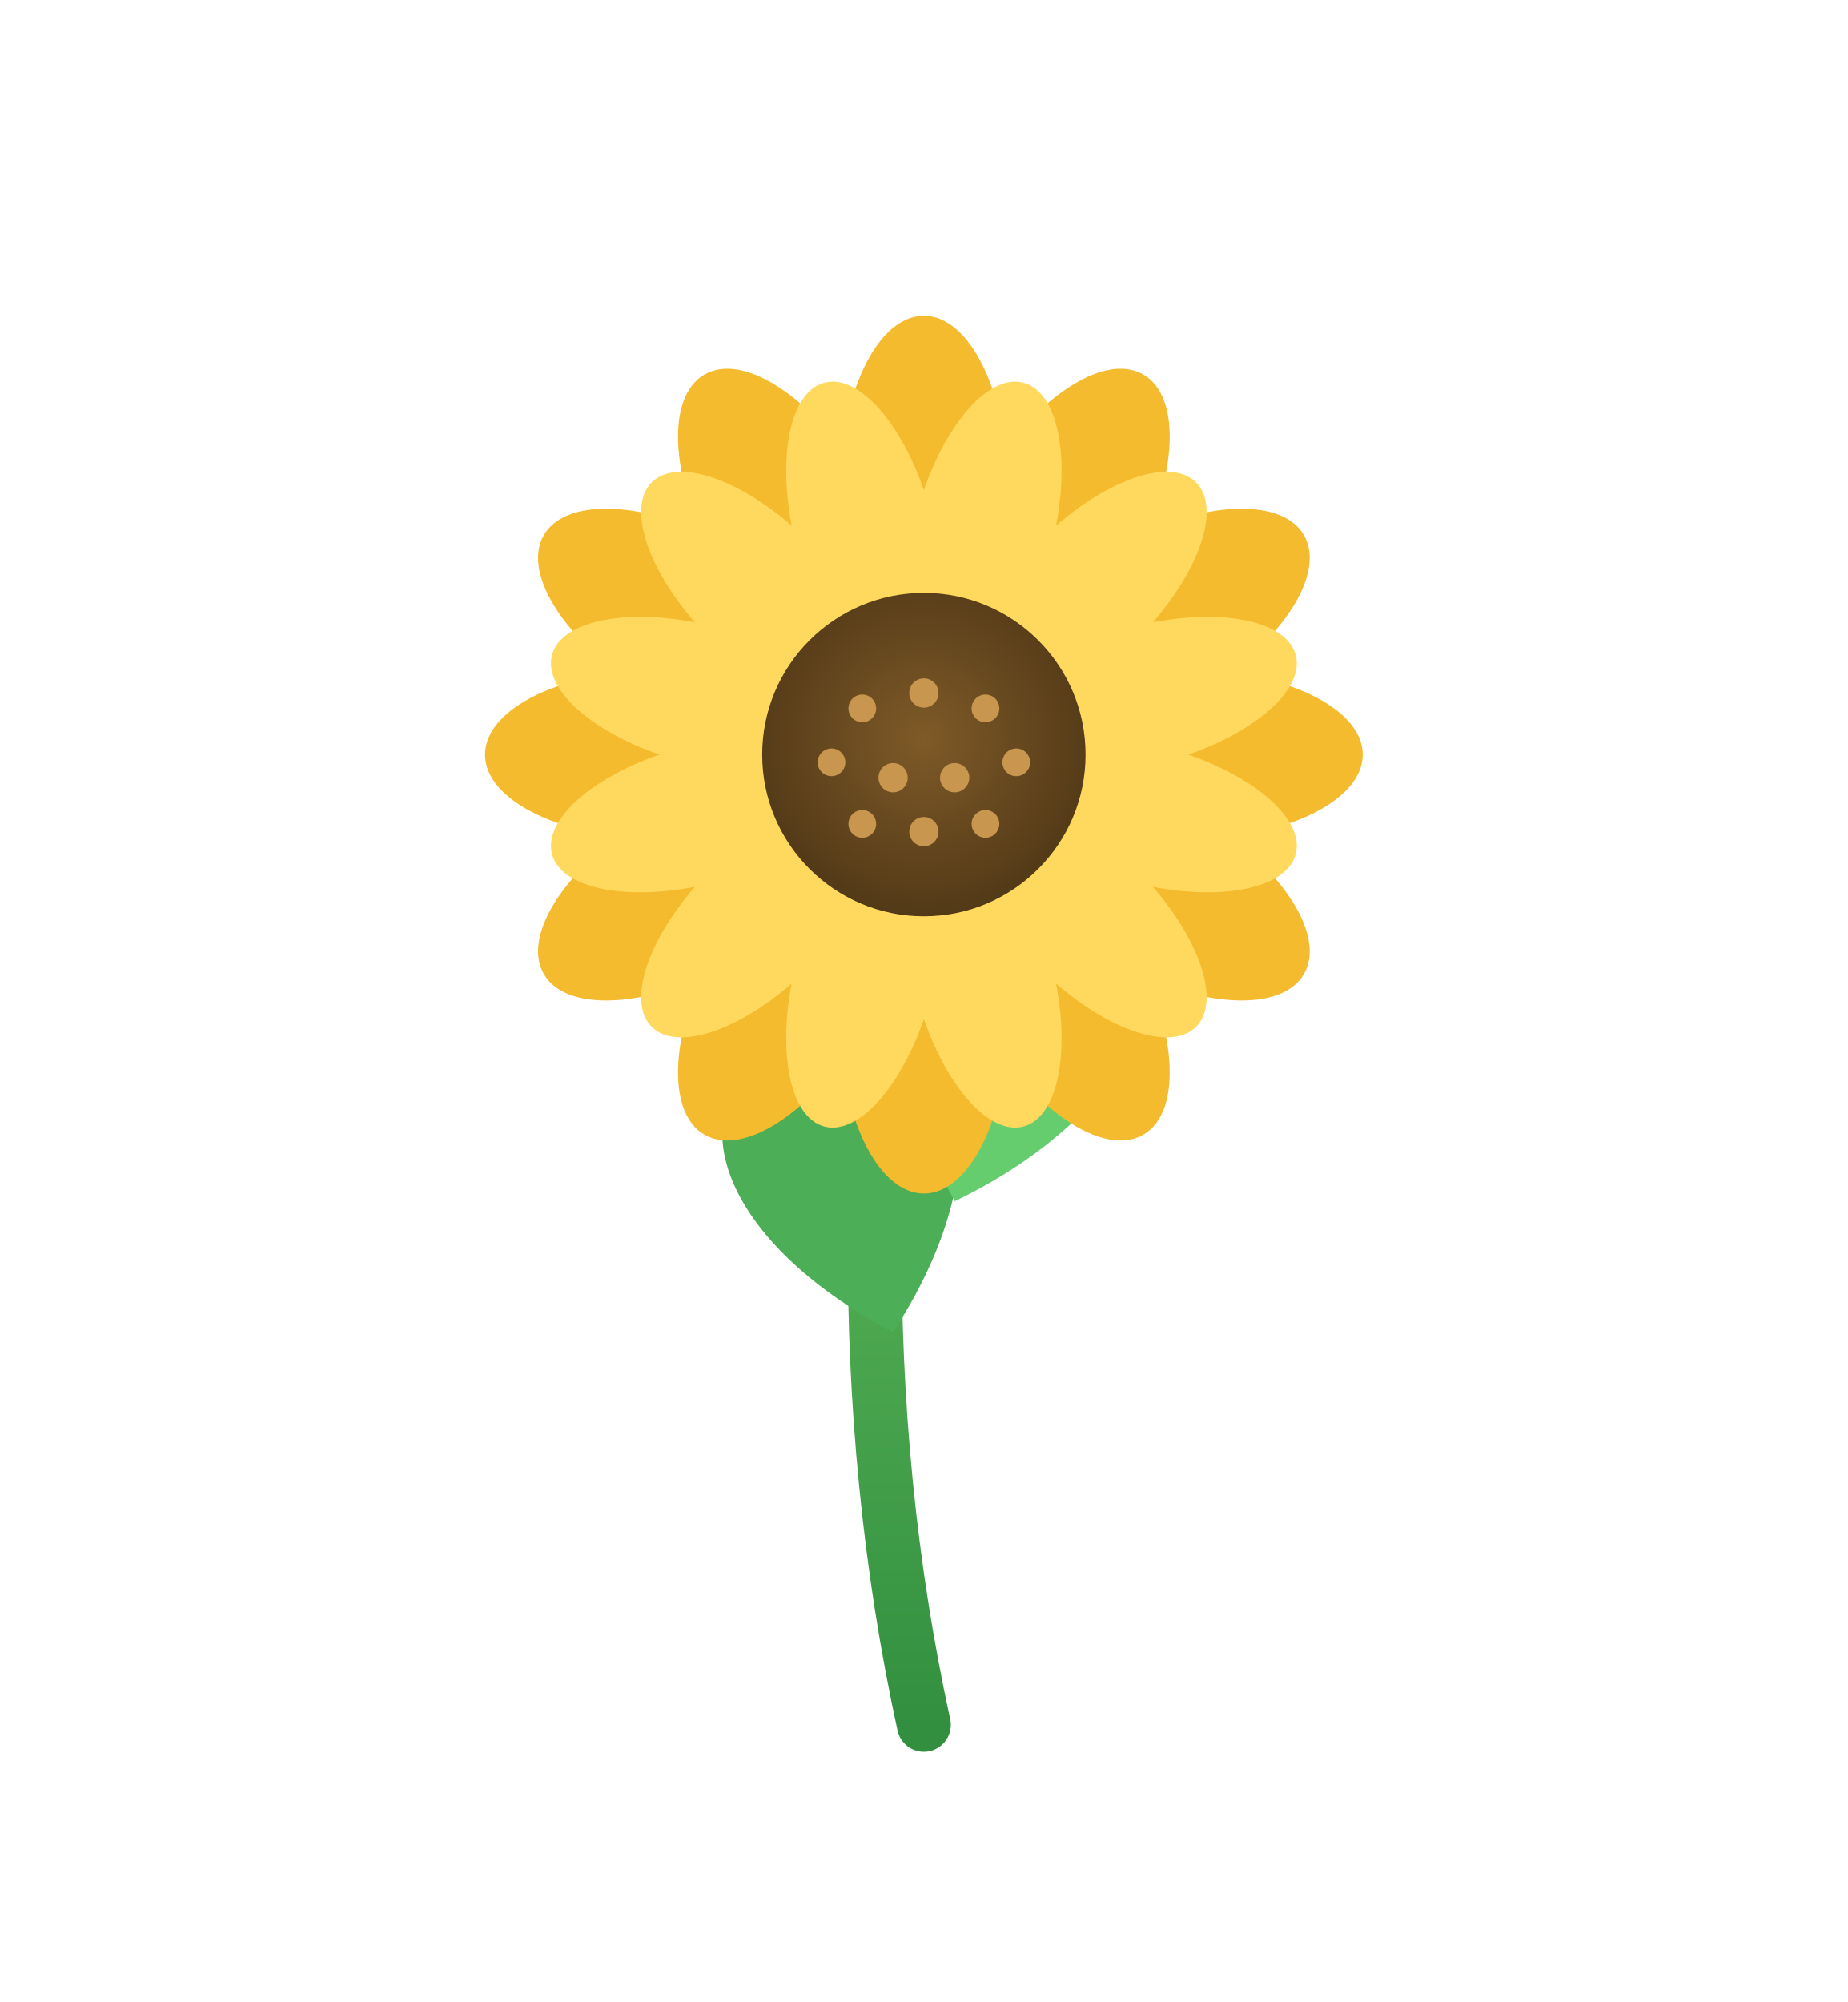
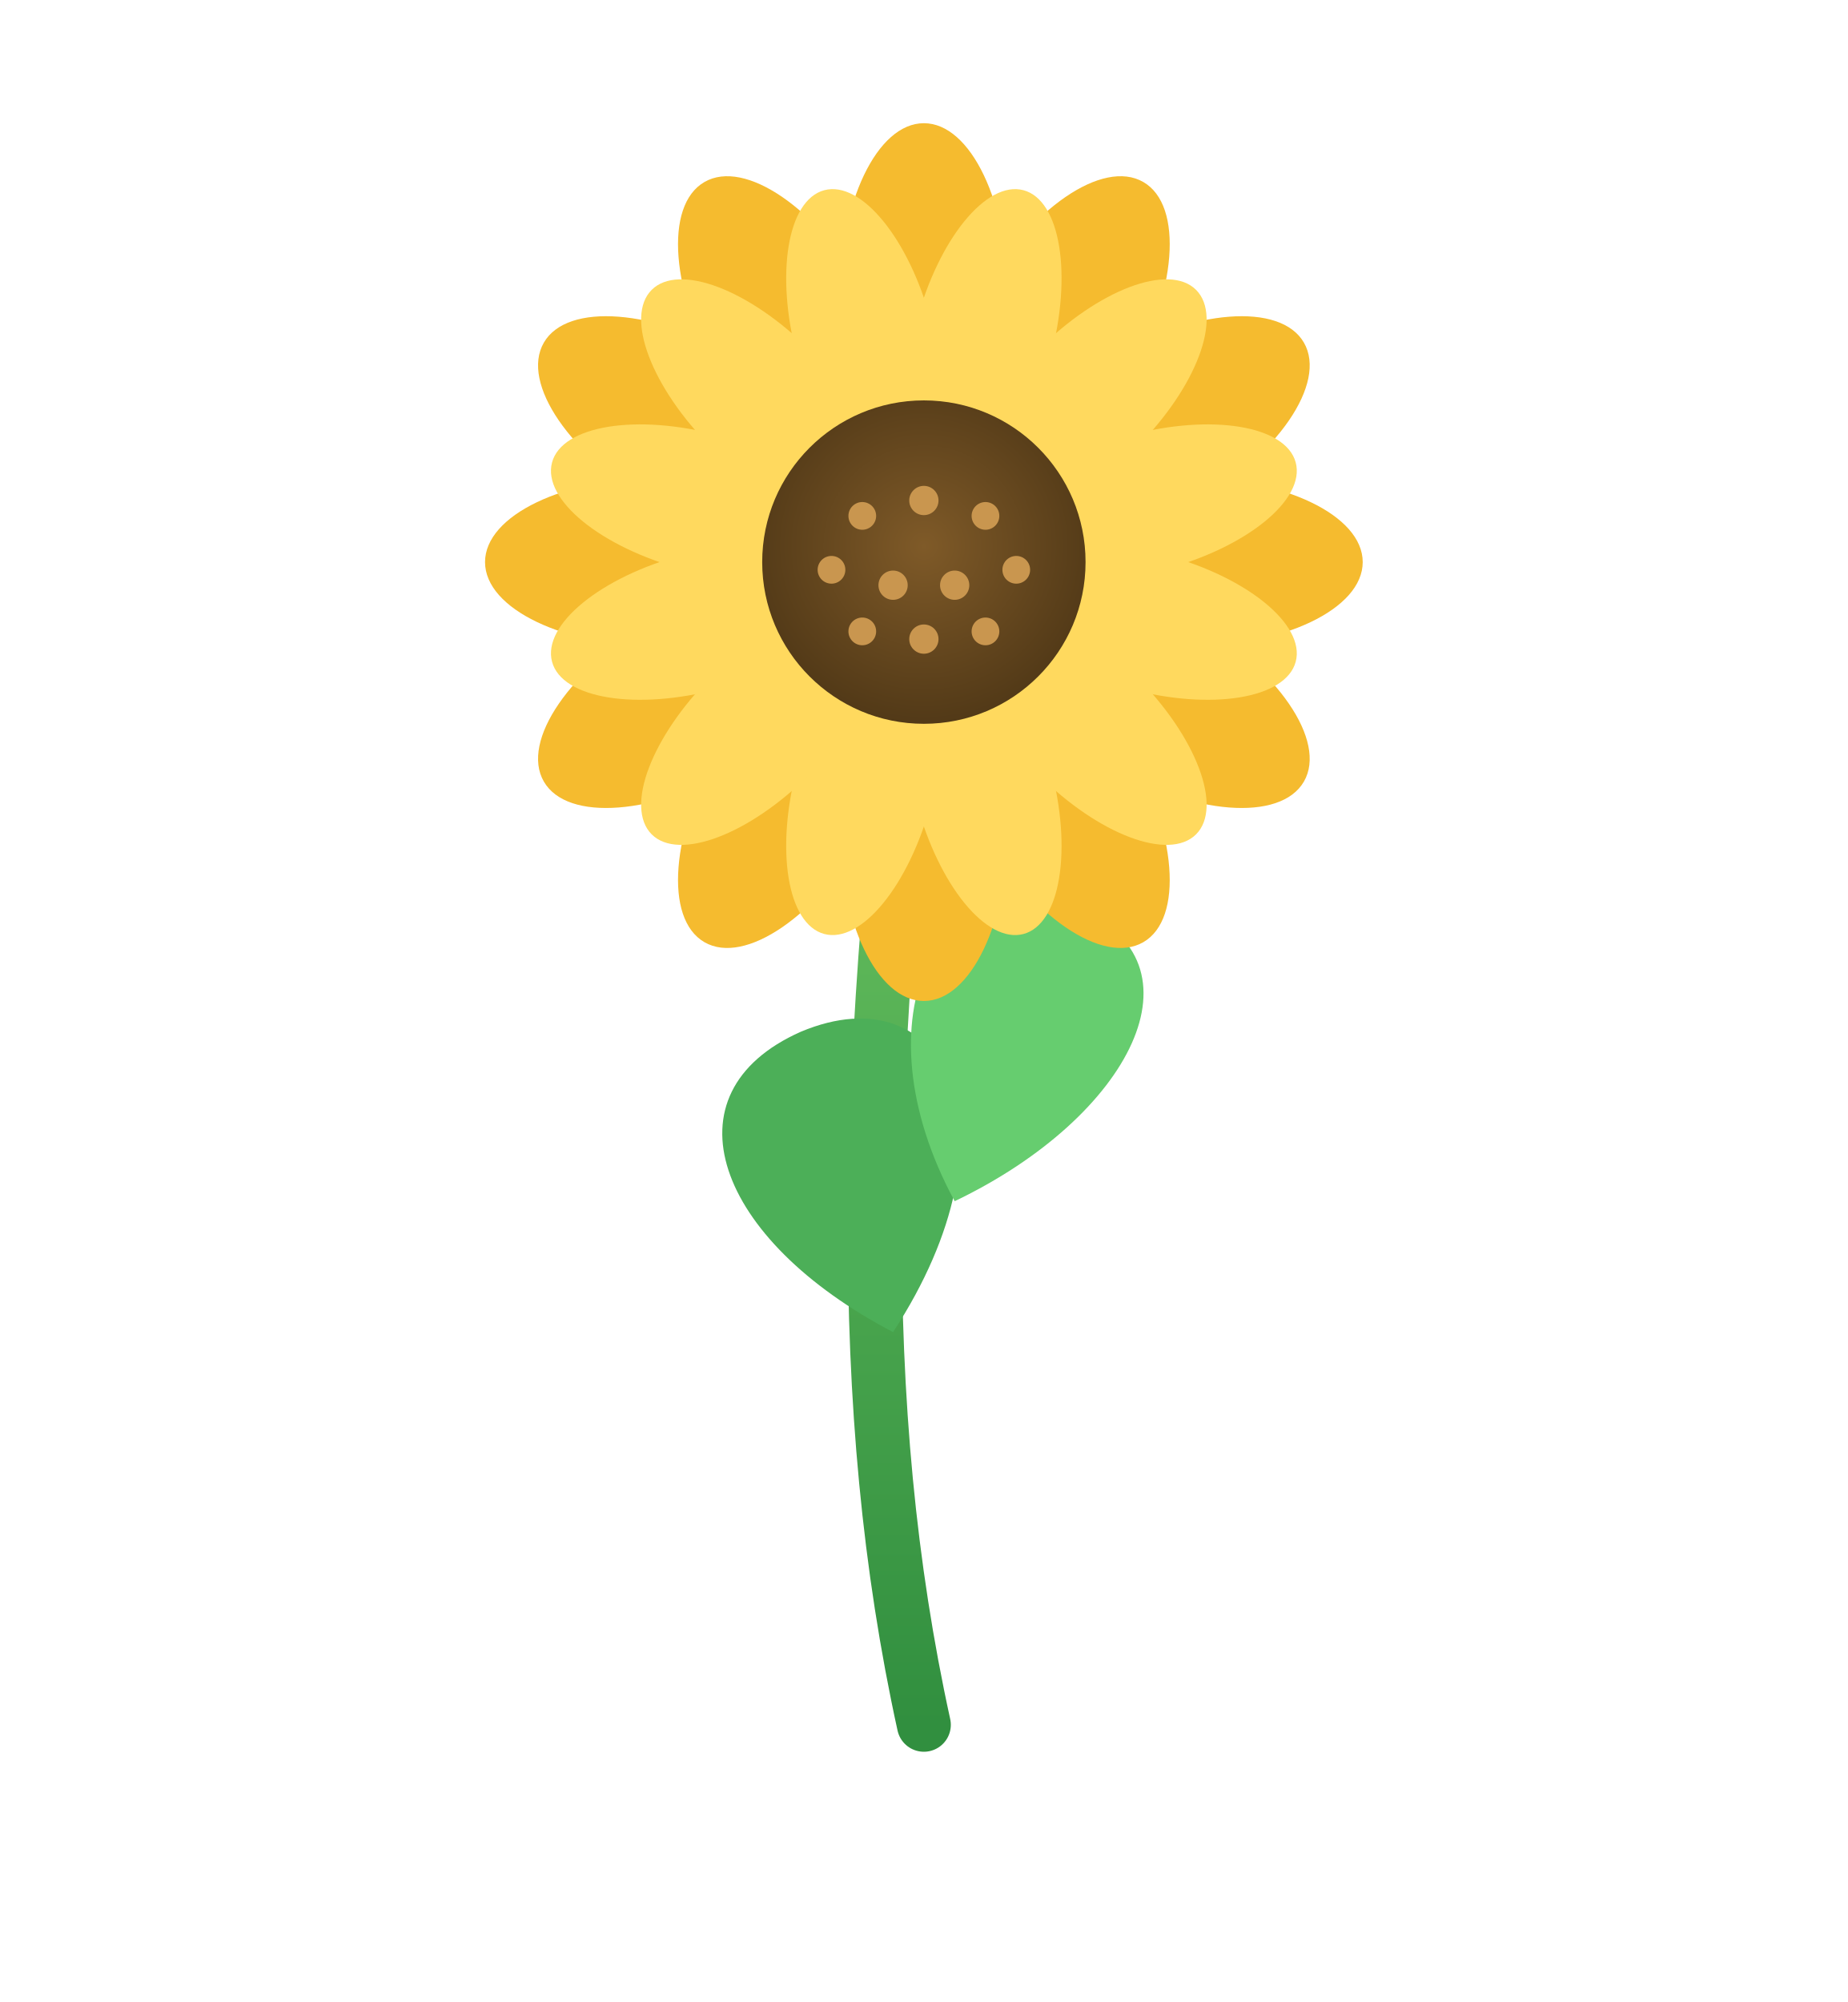
<svg xmlns="http://www.w3.org/2000/svg" viewBox="0 0 240 260" role="img" aria-labelledby="title desc">
  <defs>
    <linearGradient id="sfStem" x1="0" y1="0" x2="0" y2="1">
      <stop offset="0%" stop-color="#70c864" />
      <stop offset="100%" stop-color="#318f3f" />
    </linearGradient>
    <radialGradient id="sfCenter" cx="50%" cy="45%" r="62%">
      <stop offset="0%" stop-color="#7f5a28" />
      <stop offset="100%" stop-color="#4c3515" />
    </radialGradient>
  </defs>
  <style>
    .plant {
      transform-origin: 120px 224px;
      animation: sunflowerSway 4.7s ease-in-out infinite;
    }

    .head {
-       transform-origin: 120px 98px;
+       transform-origin: 120px 73px;
      animation: sunflowerNod 3.6s ease-in-out infinite;
    }

    .petals-back {
-       transform-origin: 120px 98px;
+       transform-origin: 120px 73px;
      animation: petalTurn 10s linear infinite;
    }

    .petals-front {
-       transform-origin: 120px 98px;
+       transform-origin: 120px 73px;
      animation: petalTurnReverse 12s linear infinite;
+     }
+ 
+     .sf-leaf {
+       transform-box: fill-box;
+       transform-origin: center;
+       animation: sfLeafFlutter 4.5s ease-in-out infinite;
+     }
+ 
+     .sf-leaf.alt {
+       animation-delay: -2.25s;
    }

    @keyframes sunflowerSway {
      0%,
      100% { transform: rotate(1.8deg); }
      50% { transform: rotate(-2.6deg); }
    }

    @keyframes sunflowerNod {
      0%,
      100% { transform: scale(0.98) rotate(0deg); }
      50% { transform: scale(1.03) rotate(-1.6deg); }
    }

    @keyframes petalTurn {
      from { transform: rotate(0deg); }
      to { transform: rotate(360deg); }
    }

    @keyframes petalTurnReverse {
      from { transform: rotate(0deg); }
      to { transform: rotate(-360deg); }
    }
+ 
+     @keyframes sfLeafFlutter {
+       0%, 100% { transform: rotate(-6deg) scale(0.97); }
+       50% { transform: rotate(6deg) scale(1.05); }
+     }
  </style>
  <g class="plant">
-     <path d="M120 224 C111 183, 112 138, 120 101" stroke="url(#sfStem)" stroke-width="7" stroke-linecap="round" fill="none" />
-     <path d="M116 173 C93 161, 86 142, 104 134 C123 126, 133 147, 116 173" fill="#4caf58" />
-     <path d="M124 156 C147 145, 157 125, 140 118 C122 111, 111 132, 124 156" fill="#66cd6f" />
+     <path d="M120 224 C111 183, 112 138, 120 76" stroke="url(#sfStem)" stroke-width="7" stroke-linecap="round" fill="none" />
+     <path class="sf-leaf" d="M116 173 C93 161, 86 142, 104 134 C123 126, 133 147, 116 173" fill="#4caf58" transform="rotate(0 111 154)" />
+     <path class="sf-leaf alt" d="M124 156 C147 145, 157 125, 140 118 C122 111, 111 132, 124 156" fill="#66cd6f" transform="rotate(0 127 138)" />
    <g class="head">
      <g class="petals-back" fill="#f5bb2f">
-         <ellipse cx="120" cy="64" rx="11" ry="23" />
-         <ellipse cx="120" cy="64" rx="11" ry="23" transform="rotate(30 120 98)" />
-         <ellipse cx="120" cy="64" rx="11" ry="23" transform="rotate(60 120 98)" />
-         <ellipse cx="120" cy="64" rx="11" ry="23" transform="rotate(90 120 98)" />
-         <ellipse cx="120" cy="64" rx="11" ry="23" transform="rotate(120 120 98)" />
-         <ellipse cx="120" cy="64" rx="11" ry="23" transform="rotate(150 120 98)" />
-         <ellipse cx="120" cy="64" rx="11" ry="23" transform="rotate(180 120 98)" />
-         <ellipse cx="120" cy="64" rx="11" ry="23" transform="rotate(210 120 98)" />
-         <ellipse cx="120" cy="64" rx="11" ry="23" transform="rotate(240 120 98)" />
-         <ellipse cx="120" cy="64" rx="11" ry="23" transform="rotate(270 120 98)" />
-         <ellipse cx="120" cy="64" rx="11" ry="23" transform="rotate(300 120 98)" />
-         <ellipse cx="120" cy="64" rx="11" ry="23" transform="rotate(330 120 98)" />
+         <ellipse cx="120" cy="39" rx="11" ry="23" />
+         <ellipse cx="120" cy="39" rx="11" ry="23" transform="rotate(30 120 73)" />
+         <ellipse cx="120" cy="39" rx="11" ry="23" transform="rotate(60 120 73)" />
+         <ellipse cx="120" cy="39" rx="11" ry="23" transform="rotate(90 120 73)" />
+         <ellipse cx="120" cy="39" rx="11" ry="23" transform="rotate(120 120 73)" />
+         <ellipse cx="120" cy="39" rx="11" ry="23" transform="rotate(150 120 73)" />
+         <ellipse cx="120" cy="39" rx="11" ry="23" transform="rotate(180 120 73)" />
+         <ellipse cx="120" cy="39" rx="11" ry="23" transform="rotate(210 120 73)" />
+         <ellipse cx="120" cy="39" rx="11" ry="23" transform="rotate(240 120 73)" />
+         <ellipse cx="120" cy="39" rx="11" ry="23" transform="rotate(270 120 73)" />
+         <ellipse cx="120" cy="39" rx="11" ry="23" transform="rotate(300 120 73)" />
+         <ellipse cx="120" cy="39" rx="11" ry="23" transform="rotate(330 120 73)" />
      </g>
      <g class="petals-front" fill="#ffd95e">
-         <ellipse cx="120" cy="68" rx="9" ry="20" transform="rotate(15 120 98)" />
-         <ellipse cx="120" cy="68" rx="9" ry="20" transform="rotate(45 120 98)" />
-         <ellipse cx="120" cy="68" rx="9" ry="20" transform="rotate(75 120 98)" />
-         <ellipse cx="120" cy="68" rx="9" ry="20" transform="rotate(105 120 98)" />
-         <ellipse cx="120" cy="68" rx="9" ry="20" transform="rotate(135 120 98)" />
-         <ellipse cx="120" cy="68" rx="9" ry="20" transform="rotate(165 120 98)" />
-         <ellipse cx="120" cy="68" rx="9" ry="20" transform="rotate(195 120 98)" />
-         <ellipse cx="120" cy="68" rx="9" ry="20" transform="rotate(225 120 98)" />
-         <ellipse cx="120" cy="68" rx="9" ry="20" transform="rotate(255 120 98)" />
-         <ellipse cx="120" cy="68" rx="9" ry="20" transform="rotate(285 120 98)" />
-         <ellipse cx="120" cy="68" rx="9" ry="20" transform="rotate(315 120 98)" />
-         <ellipse cx="120" cy="68" rx="9" ry="20" transform="rotate(345 120 98)" />
+         <ellipse cx="120" cy="43" rx="9" ry="20" transform="rotate(15 120 73)" />
+         <ellipse cx="120" cy="43" rx="9" ry="20" transform="rotate(45 120 73)" />
+         <ellipse cx="120" cy="43" rx="9" ry="20" transform="rotate(75 120 73)" />
+         <ellipse cx="120" cy="43" rx="9" ry="20" transform="rotate(105 120 73)" />
+         <ellipse cx="120" cy="43" rx="9" ry="20" transform="rotate(135 120 73)" />
+         <ellipse cx="120" cy="43" rx="9" ry="20" transform="rotate(165 120 73)" />
+         <ellipse cx="120" cy="43" rx="9" ry="20" transform="rotate(195 120 73)" />
+         <ellipse cx="120" cy="43" rx="9" ry="20" transform="rotate(225 120 73)" />
+         <ellipse cx="120" cy="43" rx="9" ry="20" transform="rotate(255 120 73)" />
+         <ellipse cx="120" cy="43" rx="9" ry="20" transform="rotate(285 120 73)" />
+         <ellipse cx="120" cy="43" rx="9" ry="20" transform="rotate(315 120 73)" />
+         <ellipse cx="120" cy="43" rx="9" ry="20" transform="rotate(345 120 73)" />
      </g>
-       <circle cx="120" cy="98" r="21" fill="url(#sfCenter)" />
-       <circle cx="112" cy="92" r="1.8" fill="#c9964f" />
-       <circle cx="120" cy="90" r="1.9" fill="#c9964f" />
-       <circle cx="128" cy="92" r="1.8" fill="#c9964f" />
-       <circle cx="108" cy="99" r="1.8" fill="#c9964f" />
-       <circle cx="116" cy="101" r="1.9" fill="#c9964f" />
-       <circle cx="124" cy="101" r="1.9" fill="#c9964f" />
-       <circle cx="132" cy="99" r="1.8" fill="#c9964f" />
-       <circle cx="112" cy="107" r="1.8" fill="#c9964f" />
-       <circle cx="120" cy="108" r="1.9" fill="#c9964f" />
-       <circle cx="128" cy="107" r="1.8" fill="#c9964f" />
+       <circle cx="120" cy="73" r="21" fill="url(#sfCenter)" />
+       <circle cx="112" cy="67" r="1.8" fill="#c9964f" />
+       <circle cx="120" cy="65" r="1.9" fill="#c9964f" />
+       <circle cx="128" cy="67" r="1.8" fill="#c9964f" />
+       <circle cx="108" cy="74" r="1.8" fill="#c9964f" />
+       <circle cx="116" cy="76" r="1.9" fill="#c9964f" />
+       <circle cx="124" cy="76" r="1.9" fill="#c9964f" />
+       <circle cx="132" cy="74" r="1.8" fill="#c9964f" />
+       <circle cx="112" cy="82" r="1.8" fill="#c9964f" />
+       <circle cx="120" cy="83" r="1.9" fill="#c9964f" />
+       <circle cx="128" cy="82" r="1.8" fill="#c9964f" />
    </g>
  </g>
</svg>
